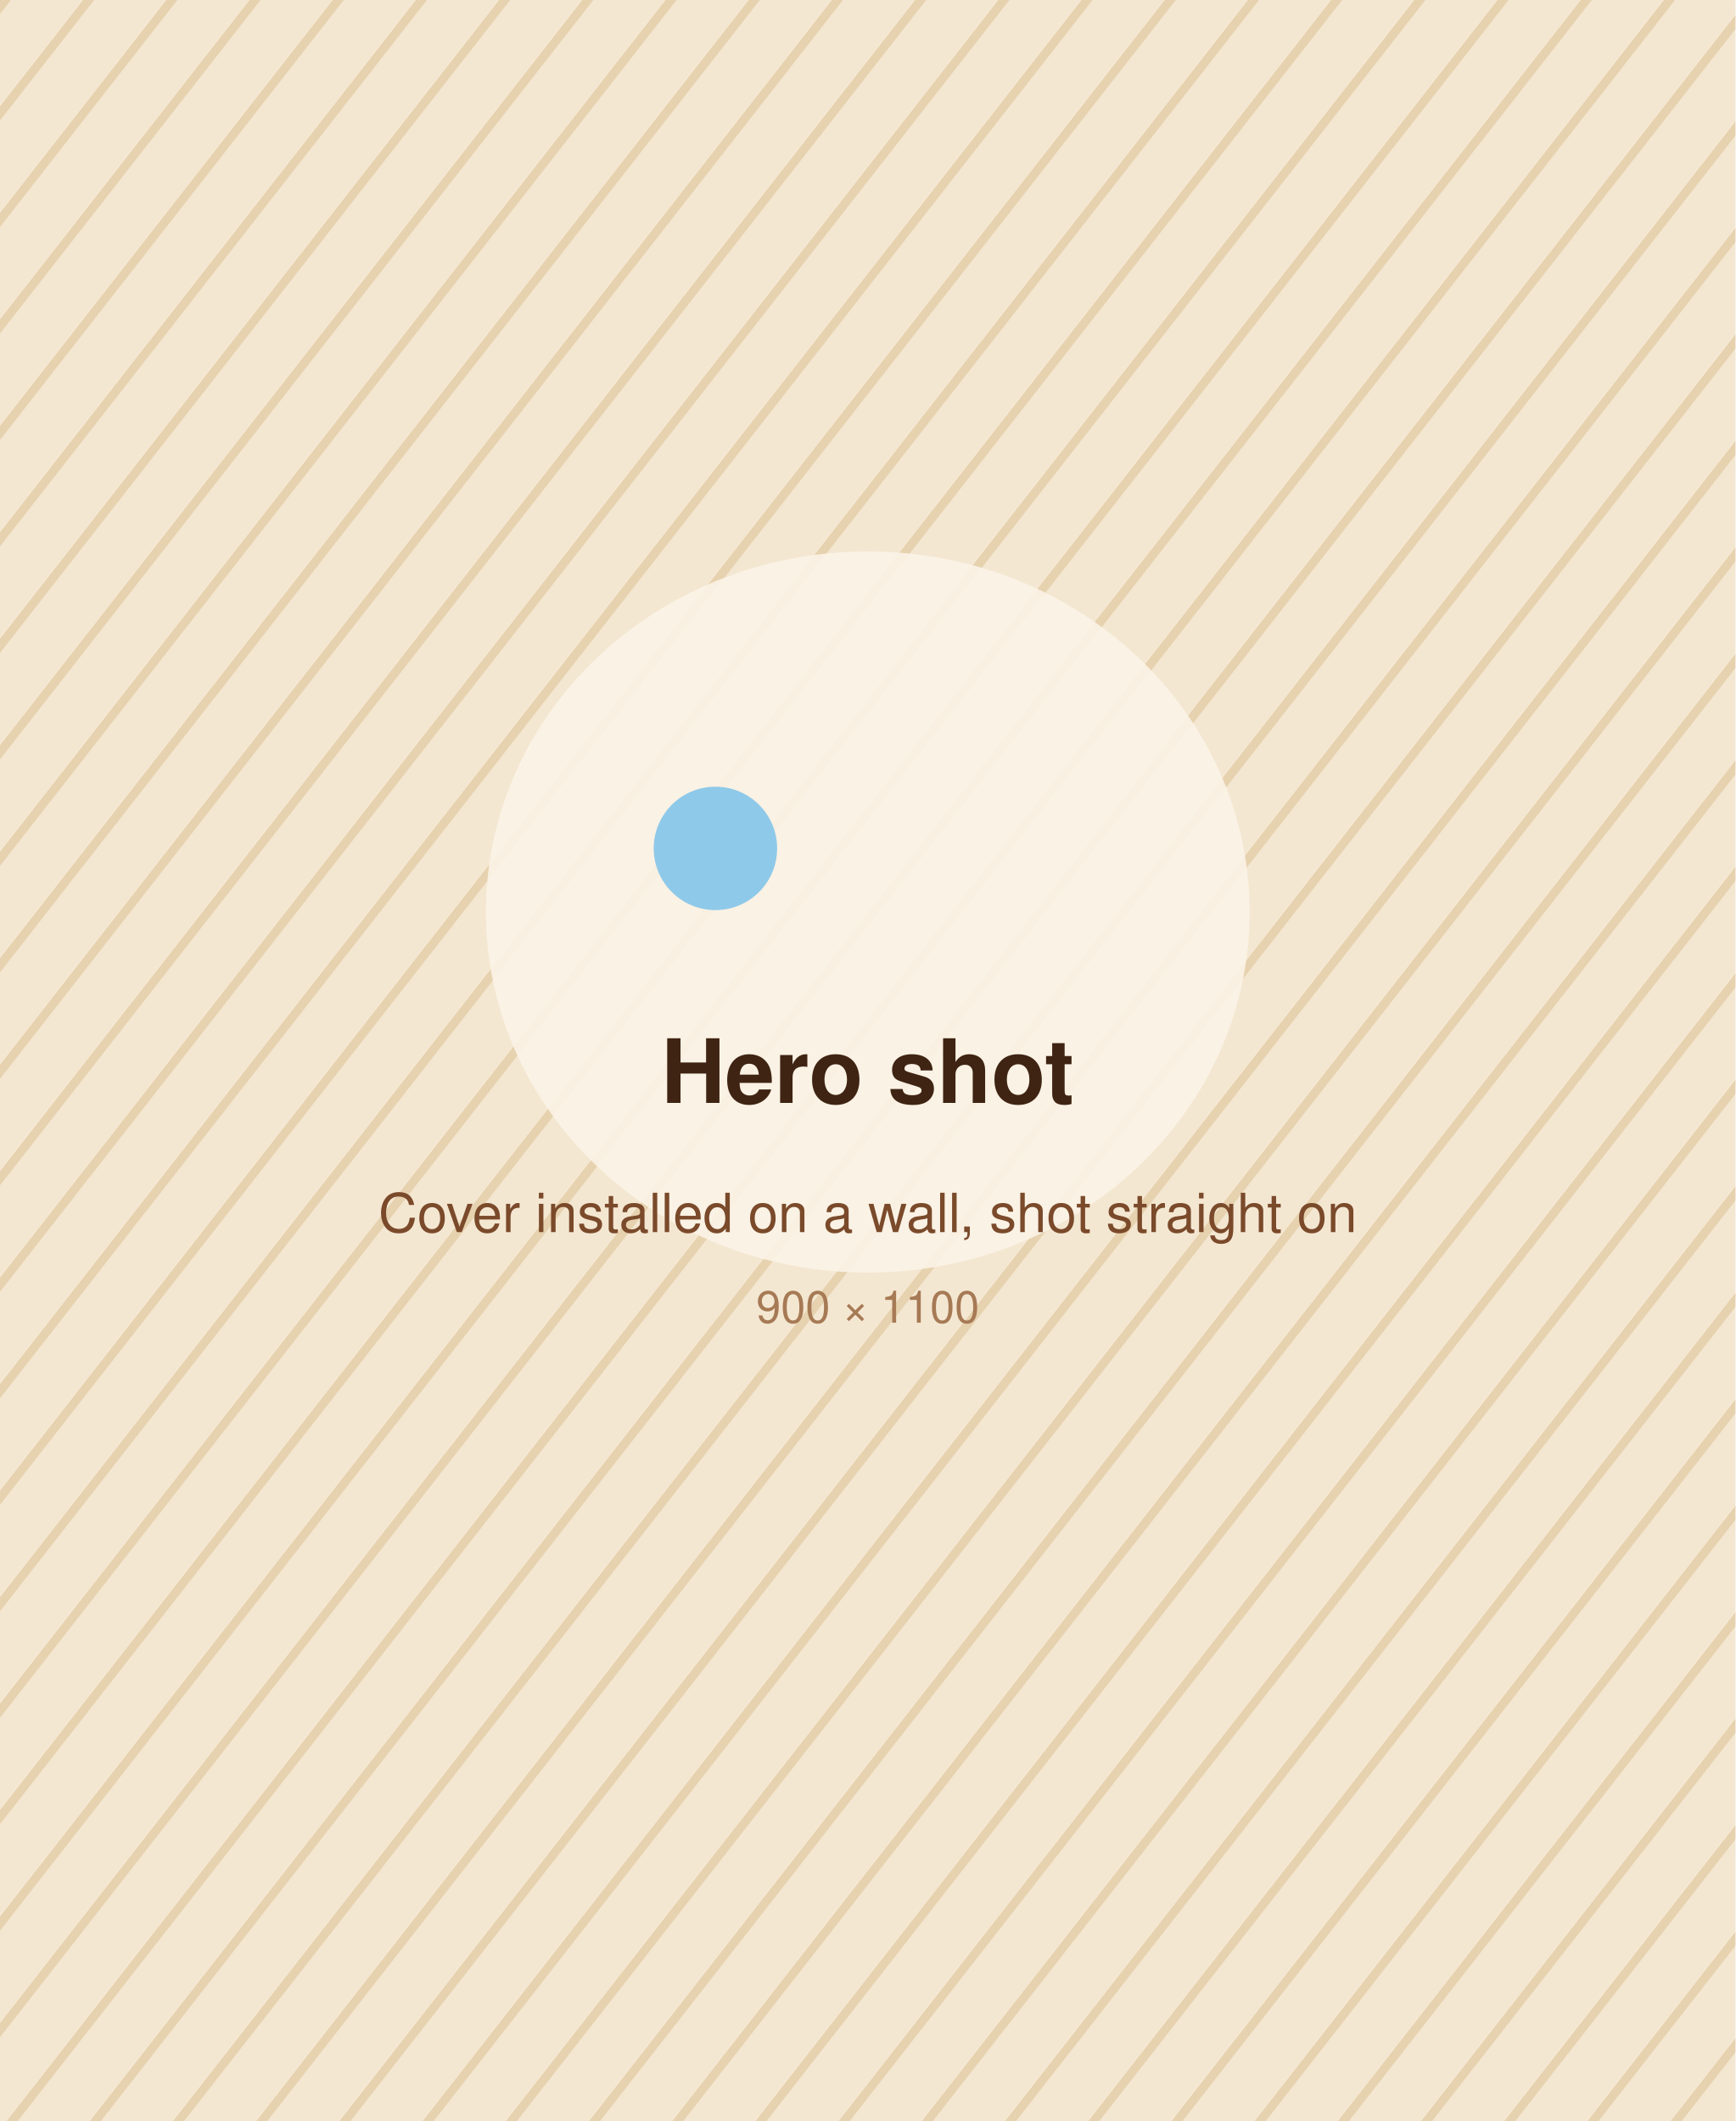
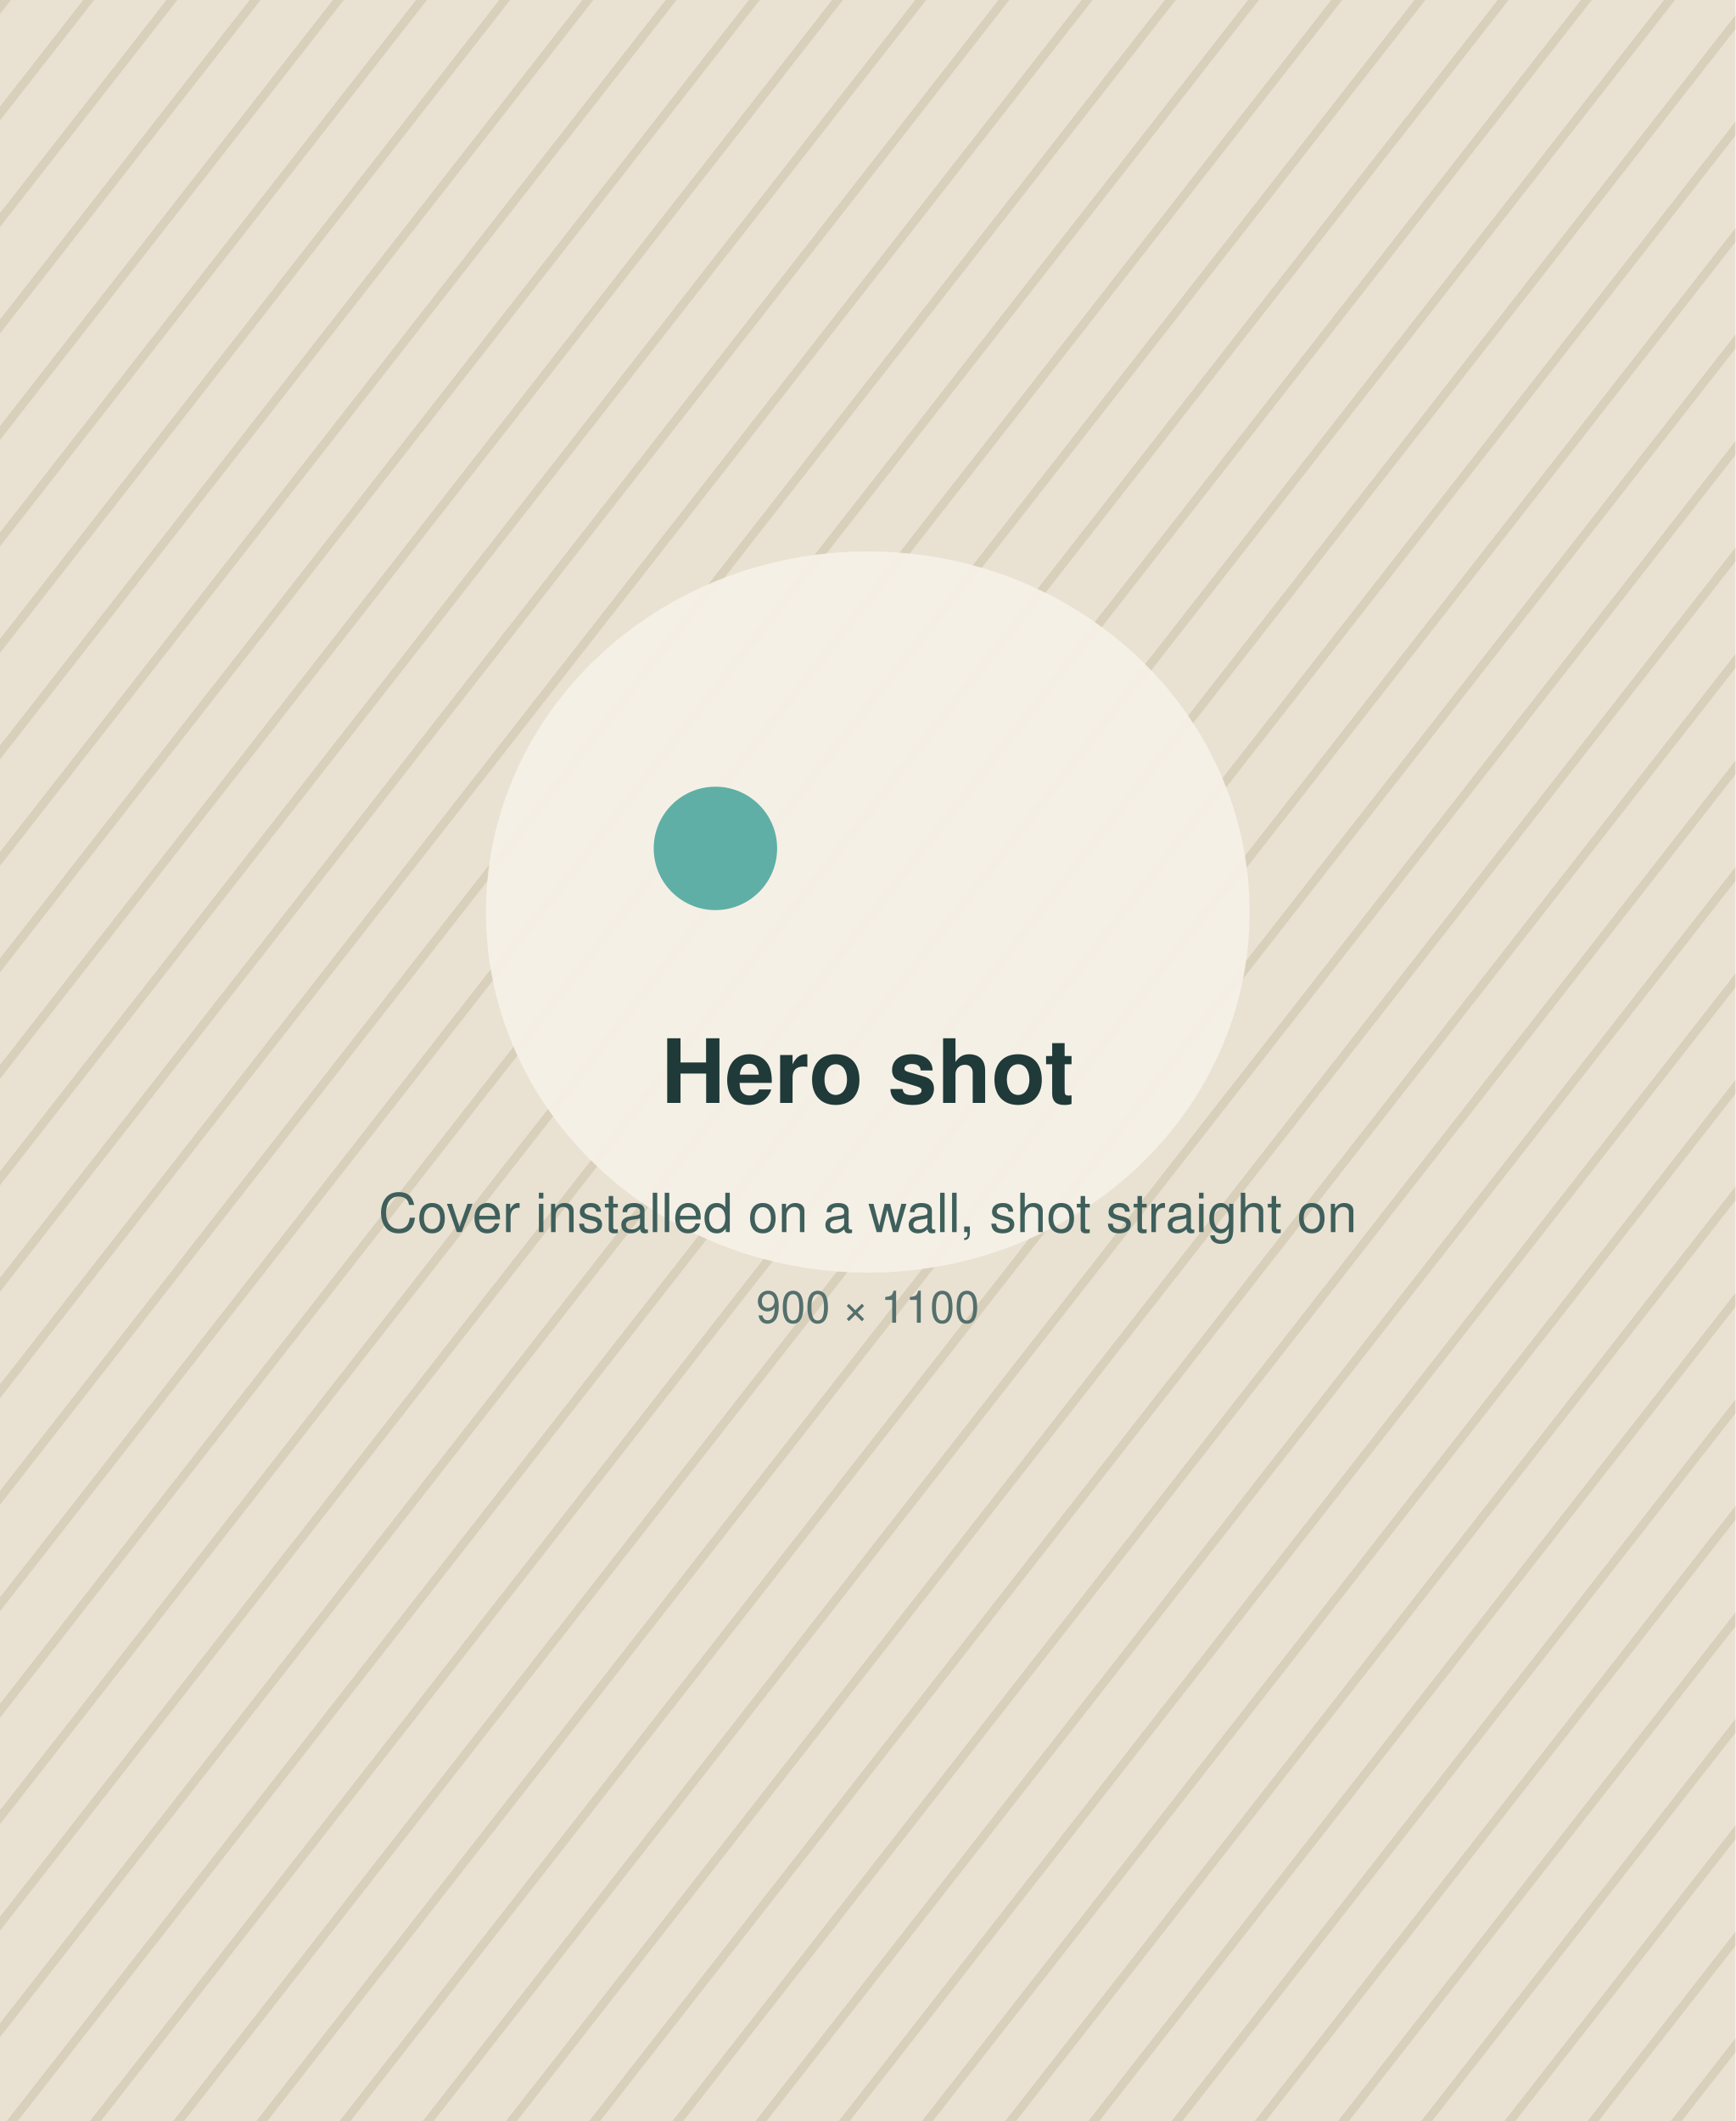
<svg xmlns="http://www.w3.org/2000/svg" viewBox="0 0 900 1100" width="900" height="1100" role="img" aria-label="Hero shot placeholder">
  <defs>
    <pattern id="hatch" width="34" height="34" patternUnits="userSpaceOnUse" patternTransform="rotate(38)">
-       <rect width="34" height="34" fill="#F4E7D2" />
-       <line x1="0" y1="0" x2="0" y2="34" stroke="#E7D2AF" stroke-width="9" />
+       <rect width="34" height="34" fill="#E9E2D3" />
+       <line x1="0" y1="0" x2="0" y2="34" stroke="#D9D0BC" stroke-width="9" />
    </pattern>
  </defs>
  <rect width="900" height="1100" fill="url(#hatch)" />
-   <ellipse cx="450" cy="473" rx="198" ry="187" fill="#FBF3E6" opacity="0.92" />
-   <circle cx="371" cy="440" r="32" fill="#8FC9E9" />
-   <text x="450" y="572" text-anchor="middle" font-family="Helvetica, Arial, sans-serif" font-size="46" font-weight="700" fill="#3F2413">Hero shot</text>
-   <text x="450" y="639" text-anchor="middle" font-family="Helvetica, Arial, sans-serif" font-size="28" fill="#7A4A2B">Cover installed on a wall, shot straight on</text>
-   <text x="450" y="686" text-anchor="middle" font-family="Helvetica, Arial, sans-serif" font-size="23" fill="#A67A55">900 × 1100</text>
+   <ellipse cx="450" cy="473" rx="198" ry="187" fill="#F6F1E7" opacity="0.92" />
+   <circle cx="371" cy="440" r="32" fill="#5FAFA6" />
+   <text x="450" y="572" text-anchor="middle" font-family="Helvetica, Arial, sans-serif" font-size="46" font-weight="700" fill="#1F3A38">Hero shot</text>
+   <text x="450" y="639" text-anchor="middle" font-family="Helvetica, Arial, sans-serif" font-size="28" fill="#3F5F5B">Cover installed on a wall, shot straight on</text>
+   <text x="450" y="686" text-anchor="middle" font-family="Helvetica, Arial, sans-serif" font-size="23" fill="#55706C">900 × 1100</text>
</svg>
